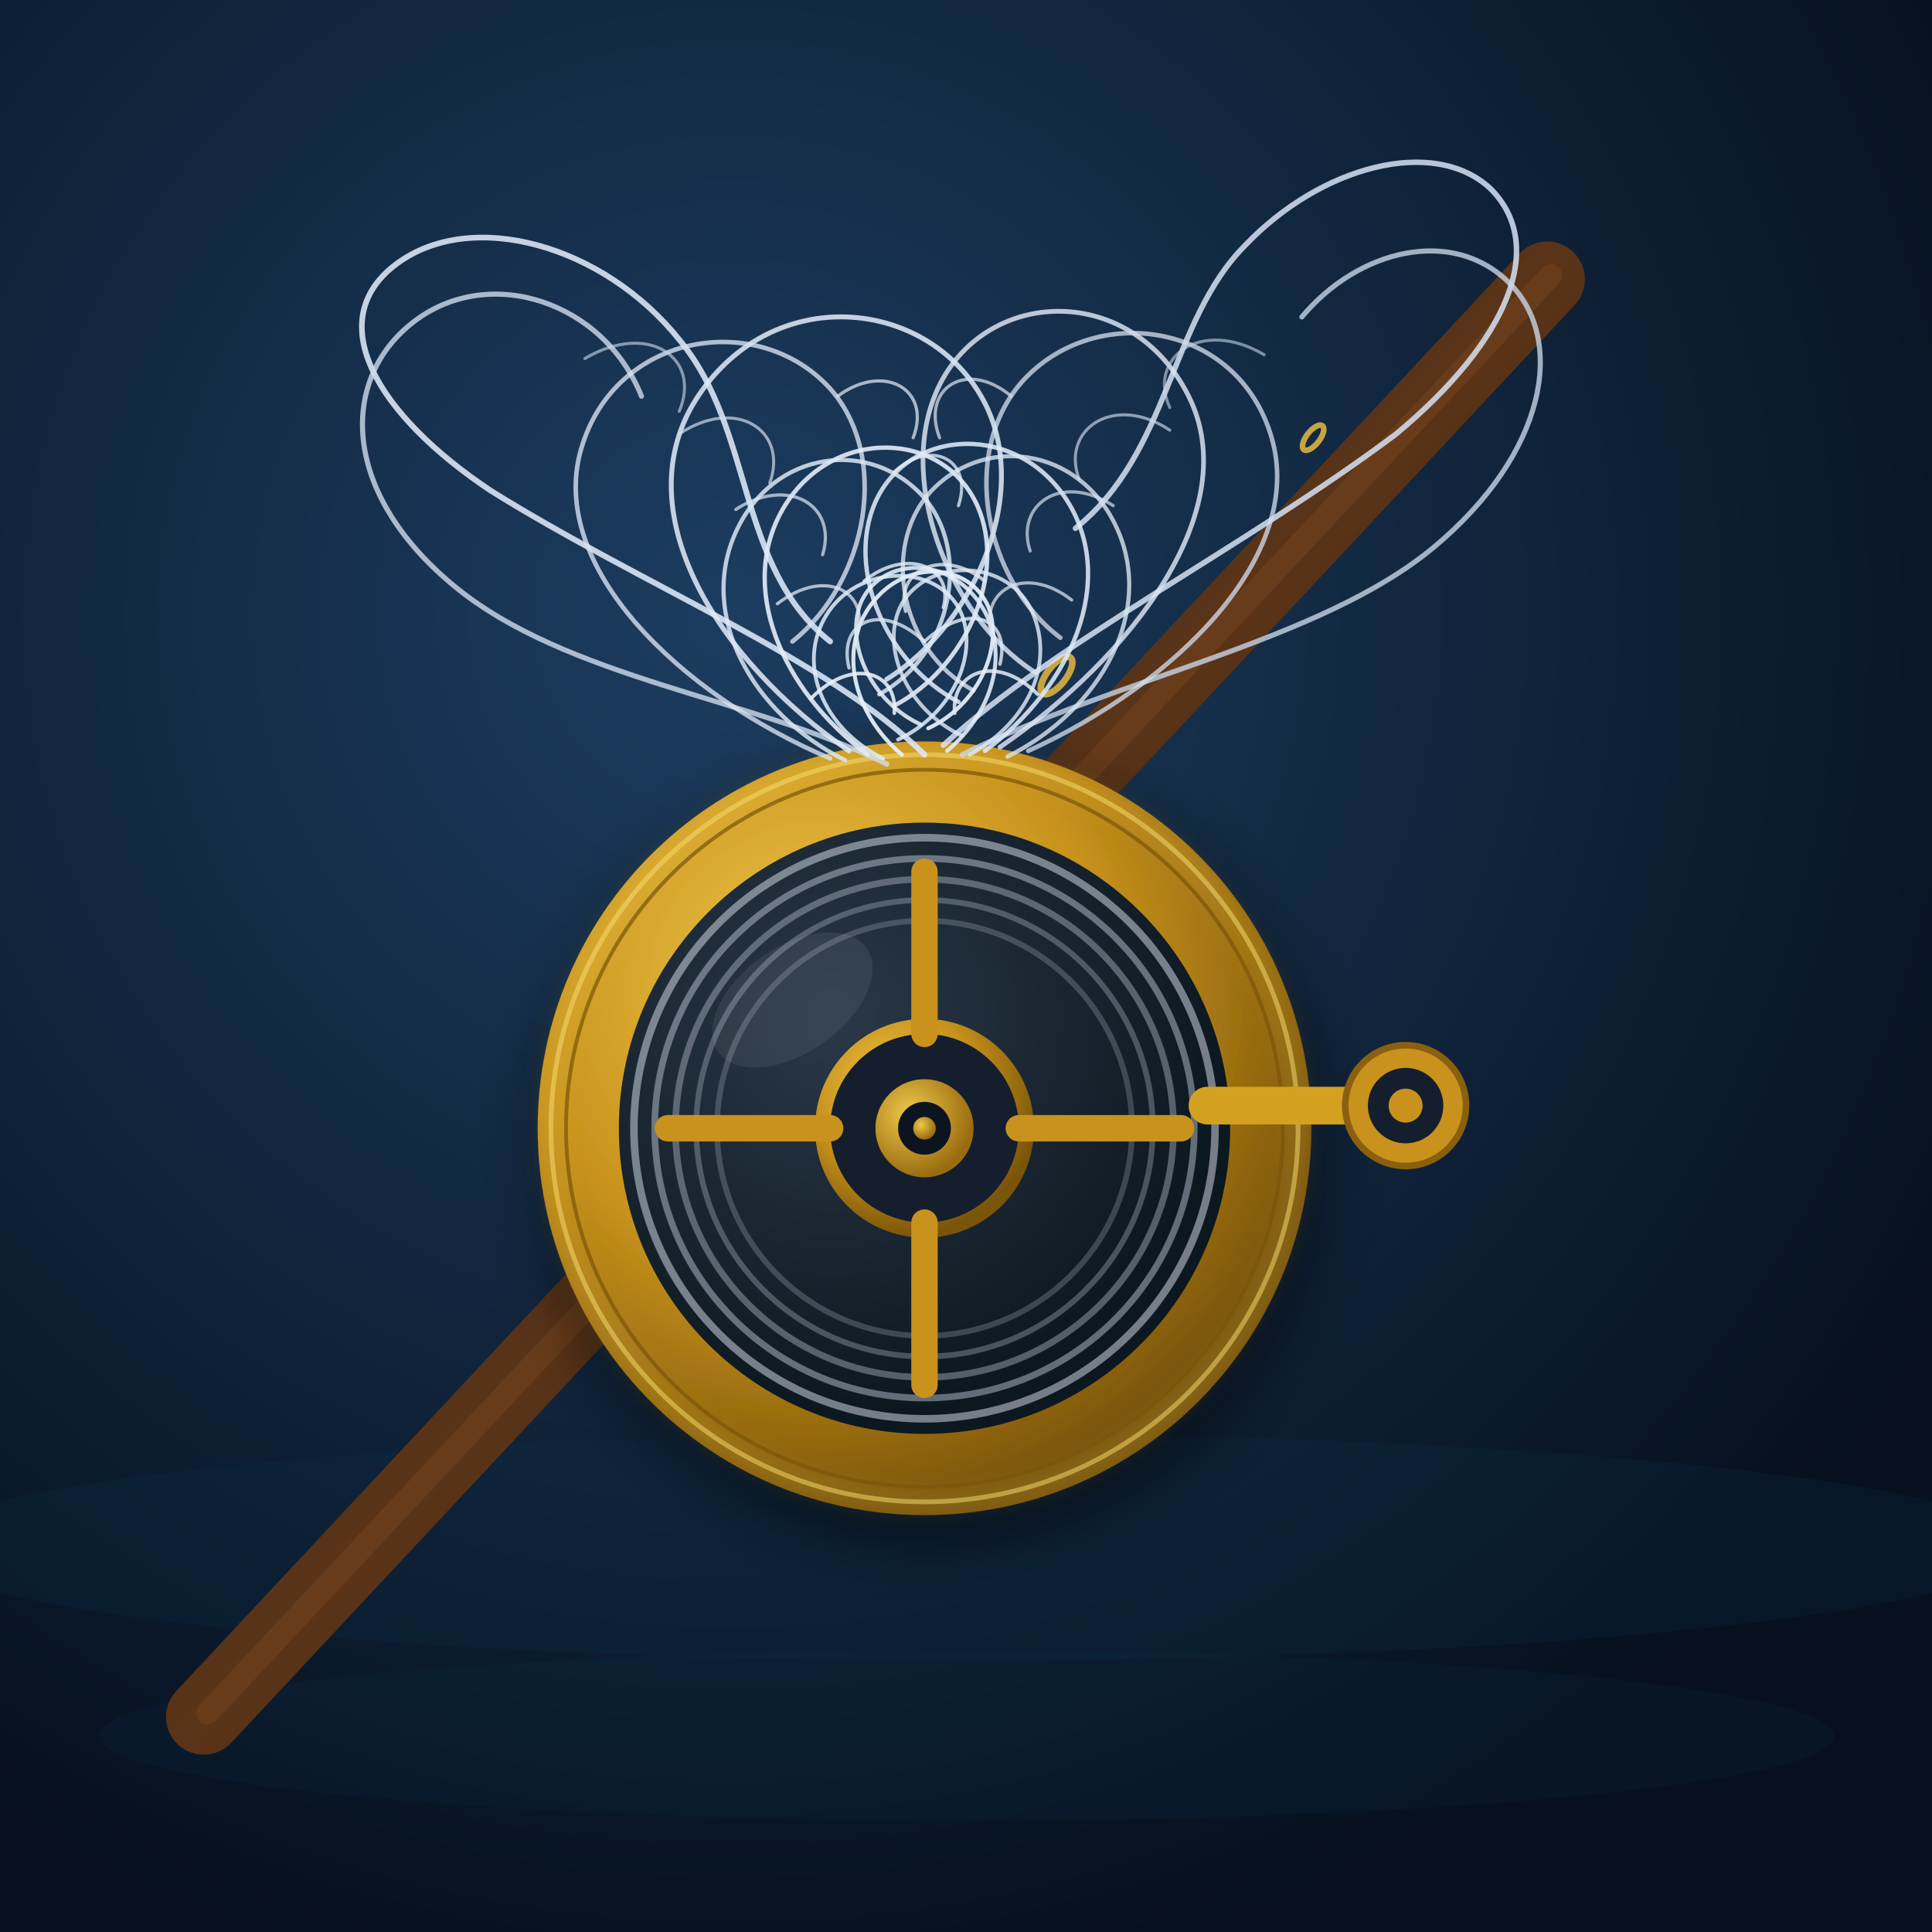
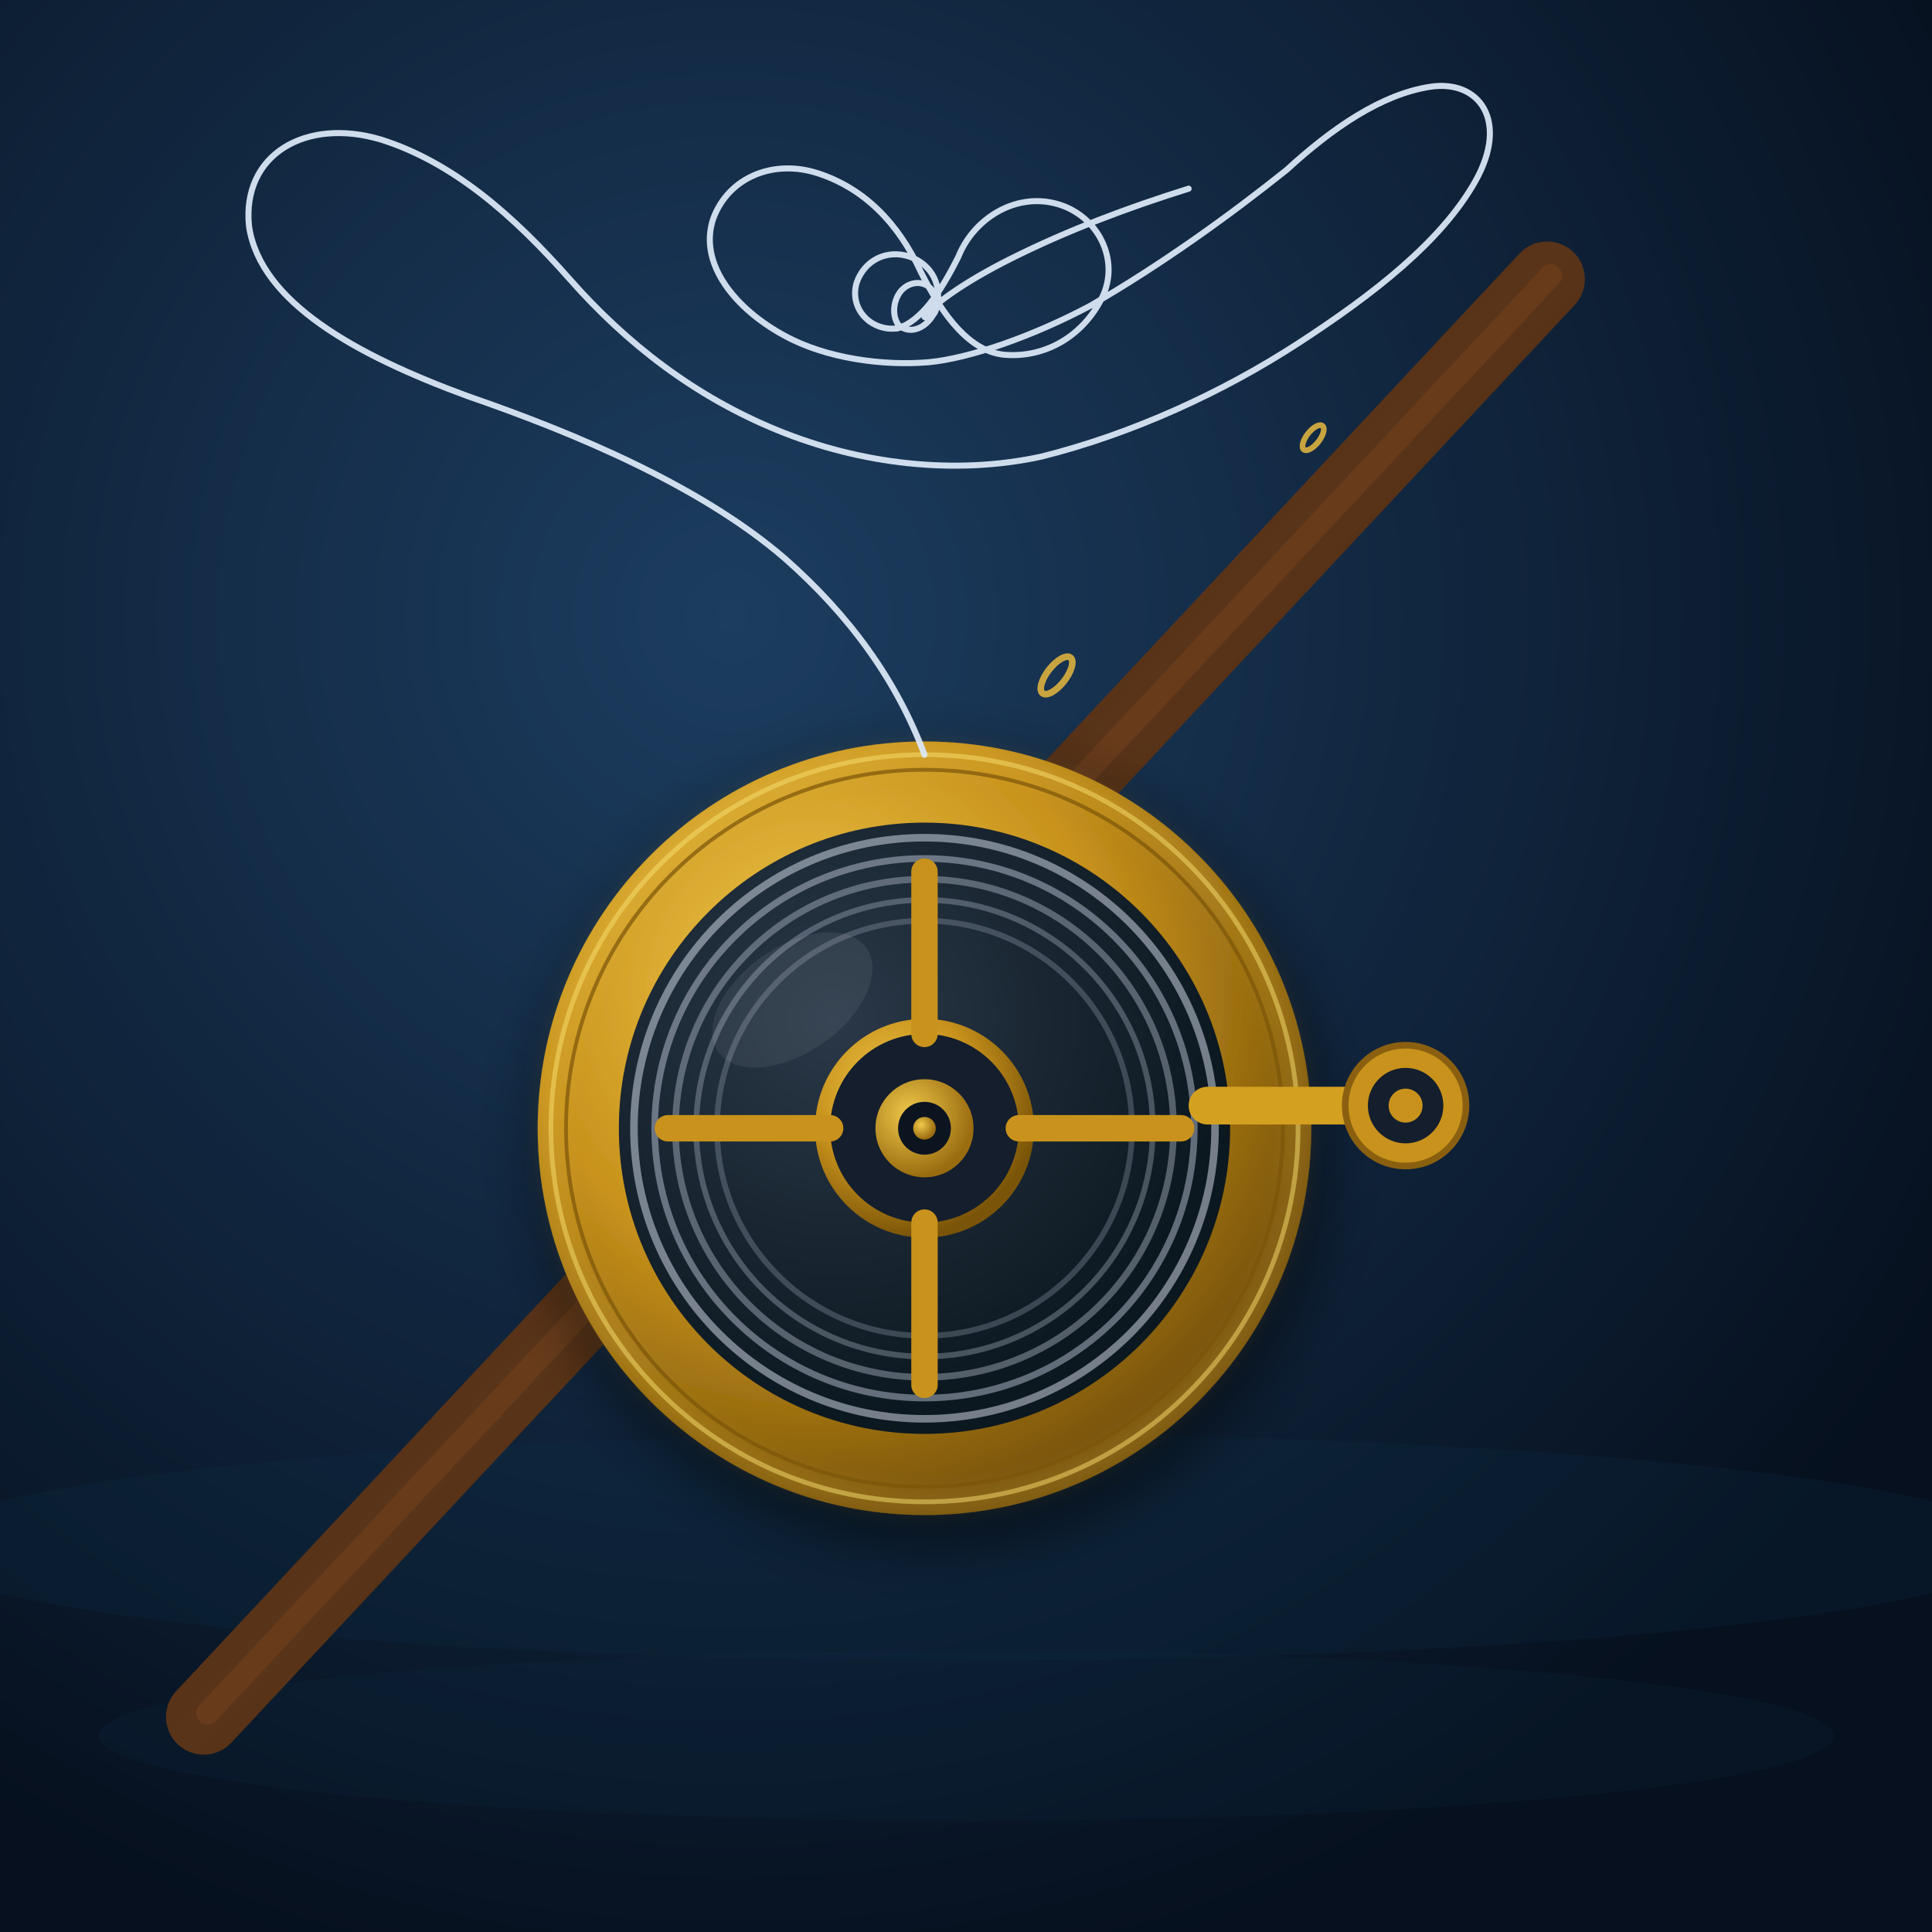
<svg xmlns="http://www.w3.org/2000/svg" viewBox="0 0 1024 1024">
  <defs>
    <radialGradient id="bg" cx="38%" cy="32%" r="72%">
      <stop offset="0%" stop-color="#1c3d60" />
      <stop offset="100%" stop-color="#06101e" />
    </radialGradient>
    <radialGradient id="reelBody" cx="36%" cy="32%" r="68%">
      <stop offset="0%" stop-color="#f0c84a" />
      <stop offset="55%" stop-color="#c8921c" />
      <stop offset="100%" stop-color="#7a5408" />
    </radialGradient>
    <radialGradient id="spoolFill" cx="35%" cy="32%" r="65%">
      <stop offset="0%" stop-color="#2a3848" />
      <stop offset="100%" stop-color="#0c1820" />
    </radialGradient>
    <radialGradient id="hub" cx="35%" cy="35%" r="65%">
      <stop offset="0%" stop-color="#f0c84a" />
      <stop offset="100%" stop-color="#9a6c10" />
    </radialGradient>
    <linearGradient id="rodGrad" x1="0%" y1="0%" x2="100%" y2="100%">
      <stop offset="0%" stop-color="#3c2010" />
      <stop offset="50%" stop-color="#5a3418" />
      <stop offset="100%" stop-color="#1a0c04" />
    </linearGradient>
    <filter id="reelShadow" x="-15%" y="-15%" width="130%" height="130%">
      <feDropShadow dx="4" dy="12" stdDeviation="18" flood-color="#000" flood-opacity="0.6" />
    </filter>
    <filter id="rimGlow" x="-5%" y="-5%" width="110%" height="110%">
      <feGaussianBlur stdDeviation="6" result="blur" />
      <feMerge>
        <feMergeNode in="blur" />
        <feMergeNode in="SourceGraphic" />
      </feMerge>
    </filter>
  </defs>
  <rect width="1024" height="1024" fill="url(#bg)" />
  <ellipse cx="512" cy="820" rx="560" ry="60" fill="#0d2a42" opacity="0.25" />
  <ellipse cx="512" cy="920" rx="460" ry="45" fill="#0d2a42" opacity="0.18" />
  <line x1="108" y1="910" x2="820" y2="148" stroke="url(#rodGrad)" stroke-width="40" stroke-linecap="round" />
  <line x1="110" y1="908" x2="822" y2="146" stroke="#7a4420" stroke-width="12" stroke-linecap="round" opacity="0.45" />
  <g transform="translate(340,572) rotate(-52)">
    <ellipse rx="16" ry="7" fill="none" stroke="#c8a440" stroke-width="4" />
  </g>
  <g transform="translate(560,358) rotate(-52)">
    <ellipse rx="12" ry="5" fill="none" stroke="#c8a440" stroke-width="3.5" />
  </g>
  <g transform="translate(696,232) rotate(-52)">
    <ellipse rx="8" ry="3.5" fill="none" stroke="#c8a440" stroke-width="3" />
  </g>
  <rect x="408" y="540" width="150" height="44" rx="10" fill="#b07c18" transform="rotate(-52,483,562)" />
  <circle cx="490" cy="598" r="205" fill="url(#reelBody)" filter="url(#reelShadow)" />
  <circle cx="490" cy="598" r="198" fill="none" stroke="#f8e070" stroke-width="2.5" opacity="0.55" filter="url(#rimGlow)" />
  <circle cx="490" cy="598" r="190" fill="none" stroke="#7a5408" stroke-width="2" opacity="0.7" />
  <circle cx="490" cy="598" r="162" fill="url(#spoolFill)" />
  <circle cx="490" cy="598" r="154" fill="none" stroke="#d4dcea" stroke-width="4" opacity="0.52" />
  <circle cx="490" cy="598" r="143" fill="none" stroke="#cad2e2" stroke-width="3.5" opacity="0.46" />
  <circle cx="490" cy="598" r="132" fill="none" stroke="#c0c8d8" stroke-width="3.5" opacity="0.40" />
  <circle cx="490" cy="598" r="121" fill="none" stroke="#b8c0d0" stroke-width="3" opacity="0.34" />
  <circle cx="490" cy="598" r="110" fill="none" stroke="#b0b8c8" stroke-width="3" opacity="0.28" />
  <circle cx="490" cy="598" r="58" fill="url(#reelBody)" />
  <circle cx="490" cy="598" r="50" fill="#141e2c" />
  <line x1="490" y1="548" x2="490" y2="462" stroke="#c8921c" stroke-width="14" stroke-linecap="round" />
  <line x1="490" y1="648" x2="490" y2="734" stroke="#c8921c" stroke-width="14" stroke-linecap="round" />
  <line x1="440" y1="598" x2="354" y2="598" stroke="#c8921c" stroke-width="14" stroke-linecap="round" />
  <line x1="540" y1="598" x2="626" y2="598" stroke="#c8921c" stroke-width="14" stroke-linecap="round" />
  <circle cx="490" cy="598" r="26" fill="url(#hub)" />
  <circle cx="490" cy="598" r="14" fill="#0c1420" />
  <circle cx="490" cy="598" r="6" fill="url(#hub)" />
  <rect x="630" y="576" width="110" height="20" rx="10" fill="#d4a020" />
  <circle cx="745" cy="586" r="32" fill="#c8921c" stroke="#8a6010" stroke-width="3.5" />
  <circle cx="745" cy="586" r="20" fill="#141e2c" />
  <circle cx="745" cy="586" r="9" fill="#c8921c" />
  <ellipse cx="420" cy="530" rx="48" ry="28" fill="white" opacity="0.07" transform="rotate(-35,420,530)" />
-   <path d="M 490 400 C 440 350 340 310 260 260 C 200 220 170 170 210 140 C 250 110 320 130 360 180 C 400 228 390 300 440 340" fill="none" stroke="#dce8f8" stroke-width="3" stroke-linecap="round" opacity="0.88" />
-   <path d="M 500 395 C 560 340 660 290 740 230 C 800 180 820 130 790 100 C 760 72 700 88 660 130 C 620 170 620 240 570 280" fill="none" stroke="#d8e4f6" stroke-width="2.9" stroke-linecap="round" opacity="0.84" />
-   <path d="M 470 405 C 400 370 300 360 240 310 C 180 260 180 200 220 170 C 260 140 320 160 340 210" fill="none" stroke="#d0dced" stroke-width="2.7" stroke-linecap="round" opacity="0.80" />
-   <path d="M 510 400 C 590 360 700 340 760 290 C 820 240 830 180 800 150 C 770 120 720 132 690 168" fill="none" stroke="#ccd8ea" stroke-width="2.7" stroke-linecap="round" opacity="0.78" />
-   <path d="M 450 398 C 380 350 330 270 370 210 C 410 150 490 158 520 210 C 548 258 518 330 470 360" fill="none" stroke="#e0eaf8" stroke-width="2.6" stroke-linecap="round" opacity="0.86" />
-   <path d="M 530 396 C 600 348 660 270 630 210 C 600 150 524 152 498 204 C 474 252 502 326 548 356" fill="none" stroke="#dce6f4" stroke-width="2.5" stroke-linecap="round" opacity="0.83" />
-   <path d="M 440 402 C 360 368 290 300 308 238 C 326 176 402 164 440 206 C 472 242 460 308 420 340" fill="none" stroke="#d8e2f2" stroke-width="2.4" stroke-linecap="round" opacity="0.79" />
-   <path d="M 545 398 C 624 362 692 294 674 232 C 656 170 580 160 542 202 C 508 240 522 308 562 338" fill="none" stroke="#d4deee" stroke-width="2.4" stroke-linecap="round" opacity="0.76" />
-   <path d="M 460 400 C 414 366 390 310 416 268 C 442 226 500 228 518 268 C 534 304 512 354 474 374" fill="none" stroke="#e4ecfa" stroke-width="2.3" stroke-linecap="round" opacity="0.90" />
-   <path d="M 522 398 C 568 364 592 308 566 266 C 540 224 482 226 464 266 C 448 302 470 352 508 372" fill="none" stroke="#e0eaf8" stroke-width="2.3" stroke-linecap="round" opacity="0.87" />
-   <path d="M 448 403 C 398 378 370 326 390 282 C 410 238 462 232 490 264 C 514 292 506 346 466 368" fill="none" stroke="#dce8f6" stroke-width="2.2" stroke-linecap="round" opacity="0.84" />
-   <path d="M 534 401 C 584 376 612 324 592 280 C 572 236 520 230 492 262 C 468 290 476 344 516 366" fill="none" stroke="#d8e4f2" stroke-width="2.2" stroke-linecap="round" opacity="0.81" />
-   <path d="M 478 400 C 452 378 444 344 462 320 C 480 296 514 298 524 322 C 532 344 518 374 492 386" fill="none" stroke="#e8f2fc" stroke-width="2.1" stroke-linecap="round" opacity="0.92" />
-   <path d="M 502 398 C 528 376 536 342 518 318 C 500 294 466 296 456 320 C 448 342 462 372 488 384" fill="none" stroke="#e4eefa" stroke-width="2.1" stroke-linecap="round" opacity="0.89" />
-   <path d="M 468 402 C 436 386 422 352 438 326 C 454 300 494 298 508 322 C 520 344 506 378 476 392" fill="none" stroke="#e0ecf8" stroke-width="2" stroke-linecap="round" opacity="0.86" />
-   <path d="M 514 400 C 546 382 560 350 546 322 C 532 296 492 296 478 320 C 466 342 480 376 510 390" fill="none" stroke="#dce8f6" stroke-width="2" stroke-linecap="round" opacity="0.83" />
-   <path d="M 430 370 C 452 348 476 356 474 378" fill="none" stroke="#e8f2fc" stroke-width="1.9" stroke-linecap="round" opacity="0.88" />
-   <path d="M 550 368 C 528 346 504 356 506 378" fill="none" stroke="#e4eef8" stroke-width="1.9" stroke-linecap="round" opacity="0.85" />
-   <path d="M 490 340 C 514 318 536 328 530 352" fill="none" stroke="#e0eaf6" stroke-width="1.8" stroke-linecap="round" opacity="0.82" />
-   <path d="M 490 340 C 466 318 444 330 450 354" fill="none" stroke="#dce6f4" stroke-width="1.8" stroke-linecap="round" opacity="0.80" />
-   <path d="M 458 308 C 480 290 506 300 500 322" fill="none" stroke="#e4eef8" stroke-width="1.8" stroke-linecap="round" opacity="0.82" />
-   <path d="M 522 308 C 500 290 474 302 480 324" fill="none" stroke="#e0eaf6" stroke-width="1.8" stroke-linecap="round" opacity="0.80" />
-   <path d="M 412 320 C 438 300 462 314 454 338" fill="none" stroke="#dce6f2" stroke-width="1.7" stroke-linecap="round" opacity="0.76" />
-   <path d="M 568 318 C 542 298 518 314 526 338" fill="none" stroke="#d8e2f0" stroke-width="1.7" stroke-linecap="round" opacity="0.74" />
-   <path d="M 390 270 C 418 252 444 268 436 294" fill="none" stroke="#d8e4f2" stroke-width="1.7" stroke-linecap="round" opacity="0.72" />
-   <path d="M 590 268 C 562 250 538 268 546 292" fill="none" stroke="#d4e0ee" stroke-width="1.7" stroke-linecap="round" opacity="0.70" />
-   <path d="M 360 230 C 390 210 418 228 408 256" fill="none" stroke="#d4dff0" stroke-width="1.6" stroke-linecap="round" opacity="0.68" />
-   <path d="M 620 228 C 590 208 562 228 572 254" fill="none" stroke="#d0dbec" stroke-width="1.6" stroke-linecap="round" opacity="0.66" />
-   <path d="M 310 190 C 344 170 372 190 360 218" fill="none" stroke="#ccd8e8" stroke-width="1.6" stroke-linecap="round" opacity="0.62" />
-   <path d="M 670 188 C 636 168 608 190 620 216" fill="none" stroke="#c8d4e4" stroke-width="1.6" stroke-linecap="round" opacity="0.60" />
-   <path d="M 474 250 C 494 232 516 244 508 268" fill="none" stroke="#e0eaf6" stroke-width="1.7" stroke-linecap="round" opacity="0.78" />
-   <path d="M 444 210 C 468 192 494 206 484 232" fill="none" stroke="#dce6f2" stroke-width="1.7" stroke-linecap="round" opacity="0.74" />
-   <path d="M 536 210 C 512 190 488 206 498 232" fill="none" stroke="#d8e2f0" stroke-width="1.7" stroke-linecap="round" opacity="0.72" />
+   <path d="     M 490,400     C 475,360 450,326 416,296     C 372,258 306,230 248,210     C 188,188 138,160 132,120     C 128,82  162,62  202,74     C 240,86  272,114 302,148     C 332,182 368,210 412,228     C 456,246 506,252 552,242     C 600,230 648,208 688,182     C 728,156 764,128 782,96     C 800,64  784,42  758,46     C 732,50  706,68  682,90     C 652,114 616,140 578,162     C 548,178 514,190 492,192     C 468,194 438,190 416,178     C 390,164 370,140 378,116     C 386,94  410,84  434,92     C 458,100 476,118 488,144     C 500,168 514,186 532,188     C 554,190 574,178 584,158     C 594,138 582,114 560,108     C 538,102 516,116 508,136     C 498,156 488,170 476,174     C 462,176 450,164 454,150     C 458,138 470,132 482,136     C 494,140 500,152 496,164     C 492,174 482,178 476,172     C 472,166 474,156 480,152     C 486,148 494,150 496,158     C 498,164 494,170 490,168     C 494,162 510,150 536,137     C 566,122 598,110 630,100   " fill="none" stroke="#dce8f8" stroke-width="3.2" stroke-linecap="round" stroke-linejoin="round" opacity="0.93" />
</svg>
